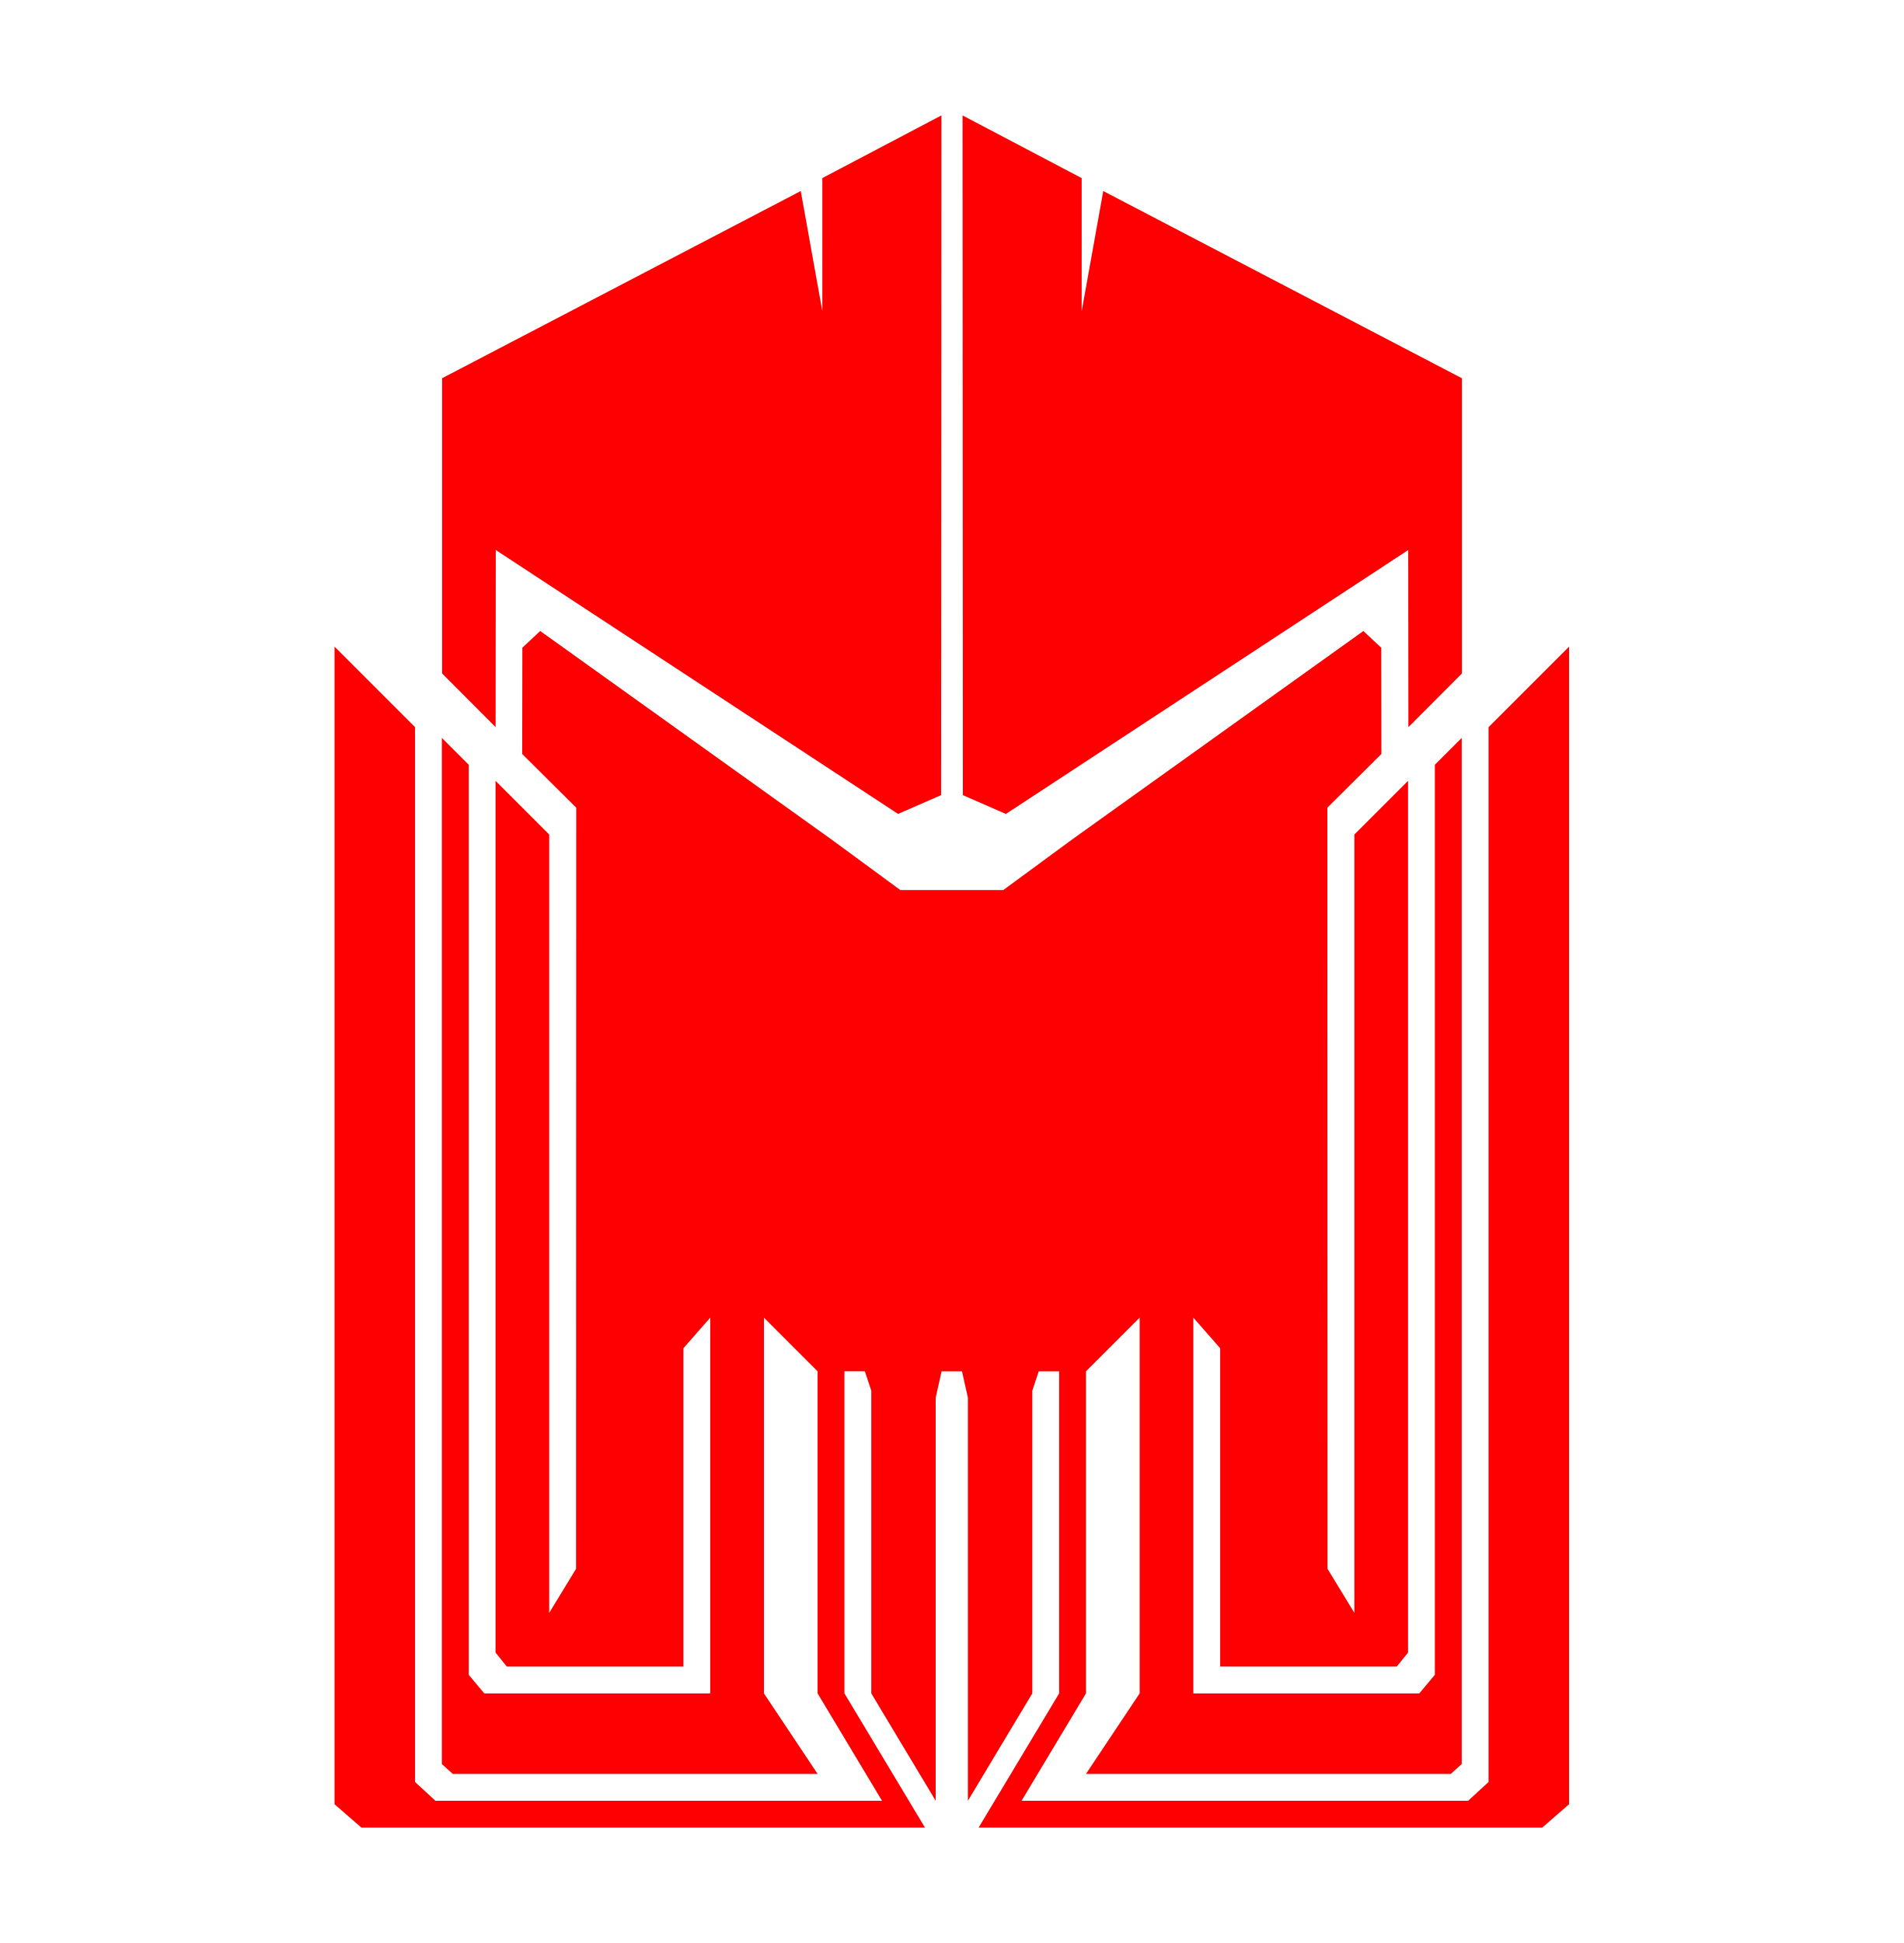
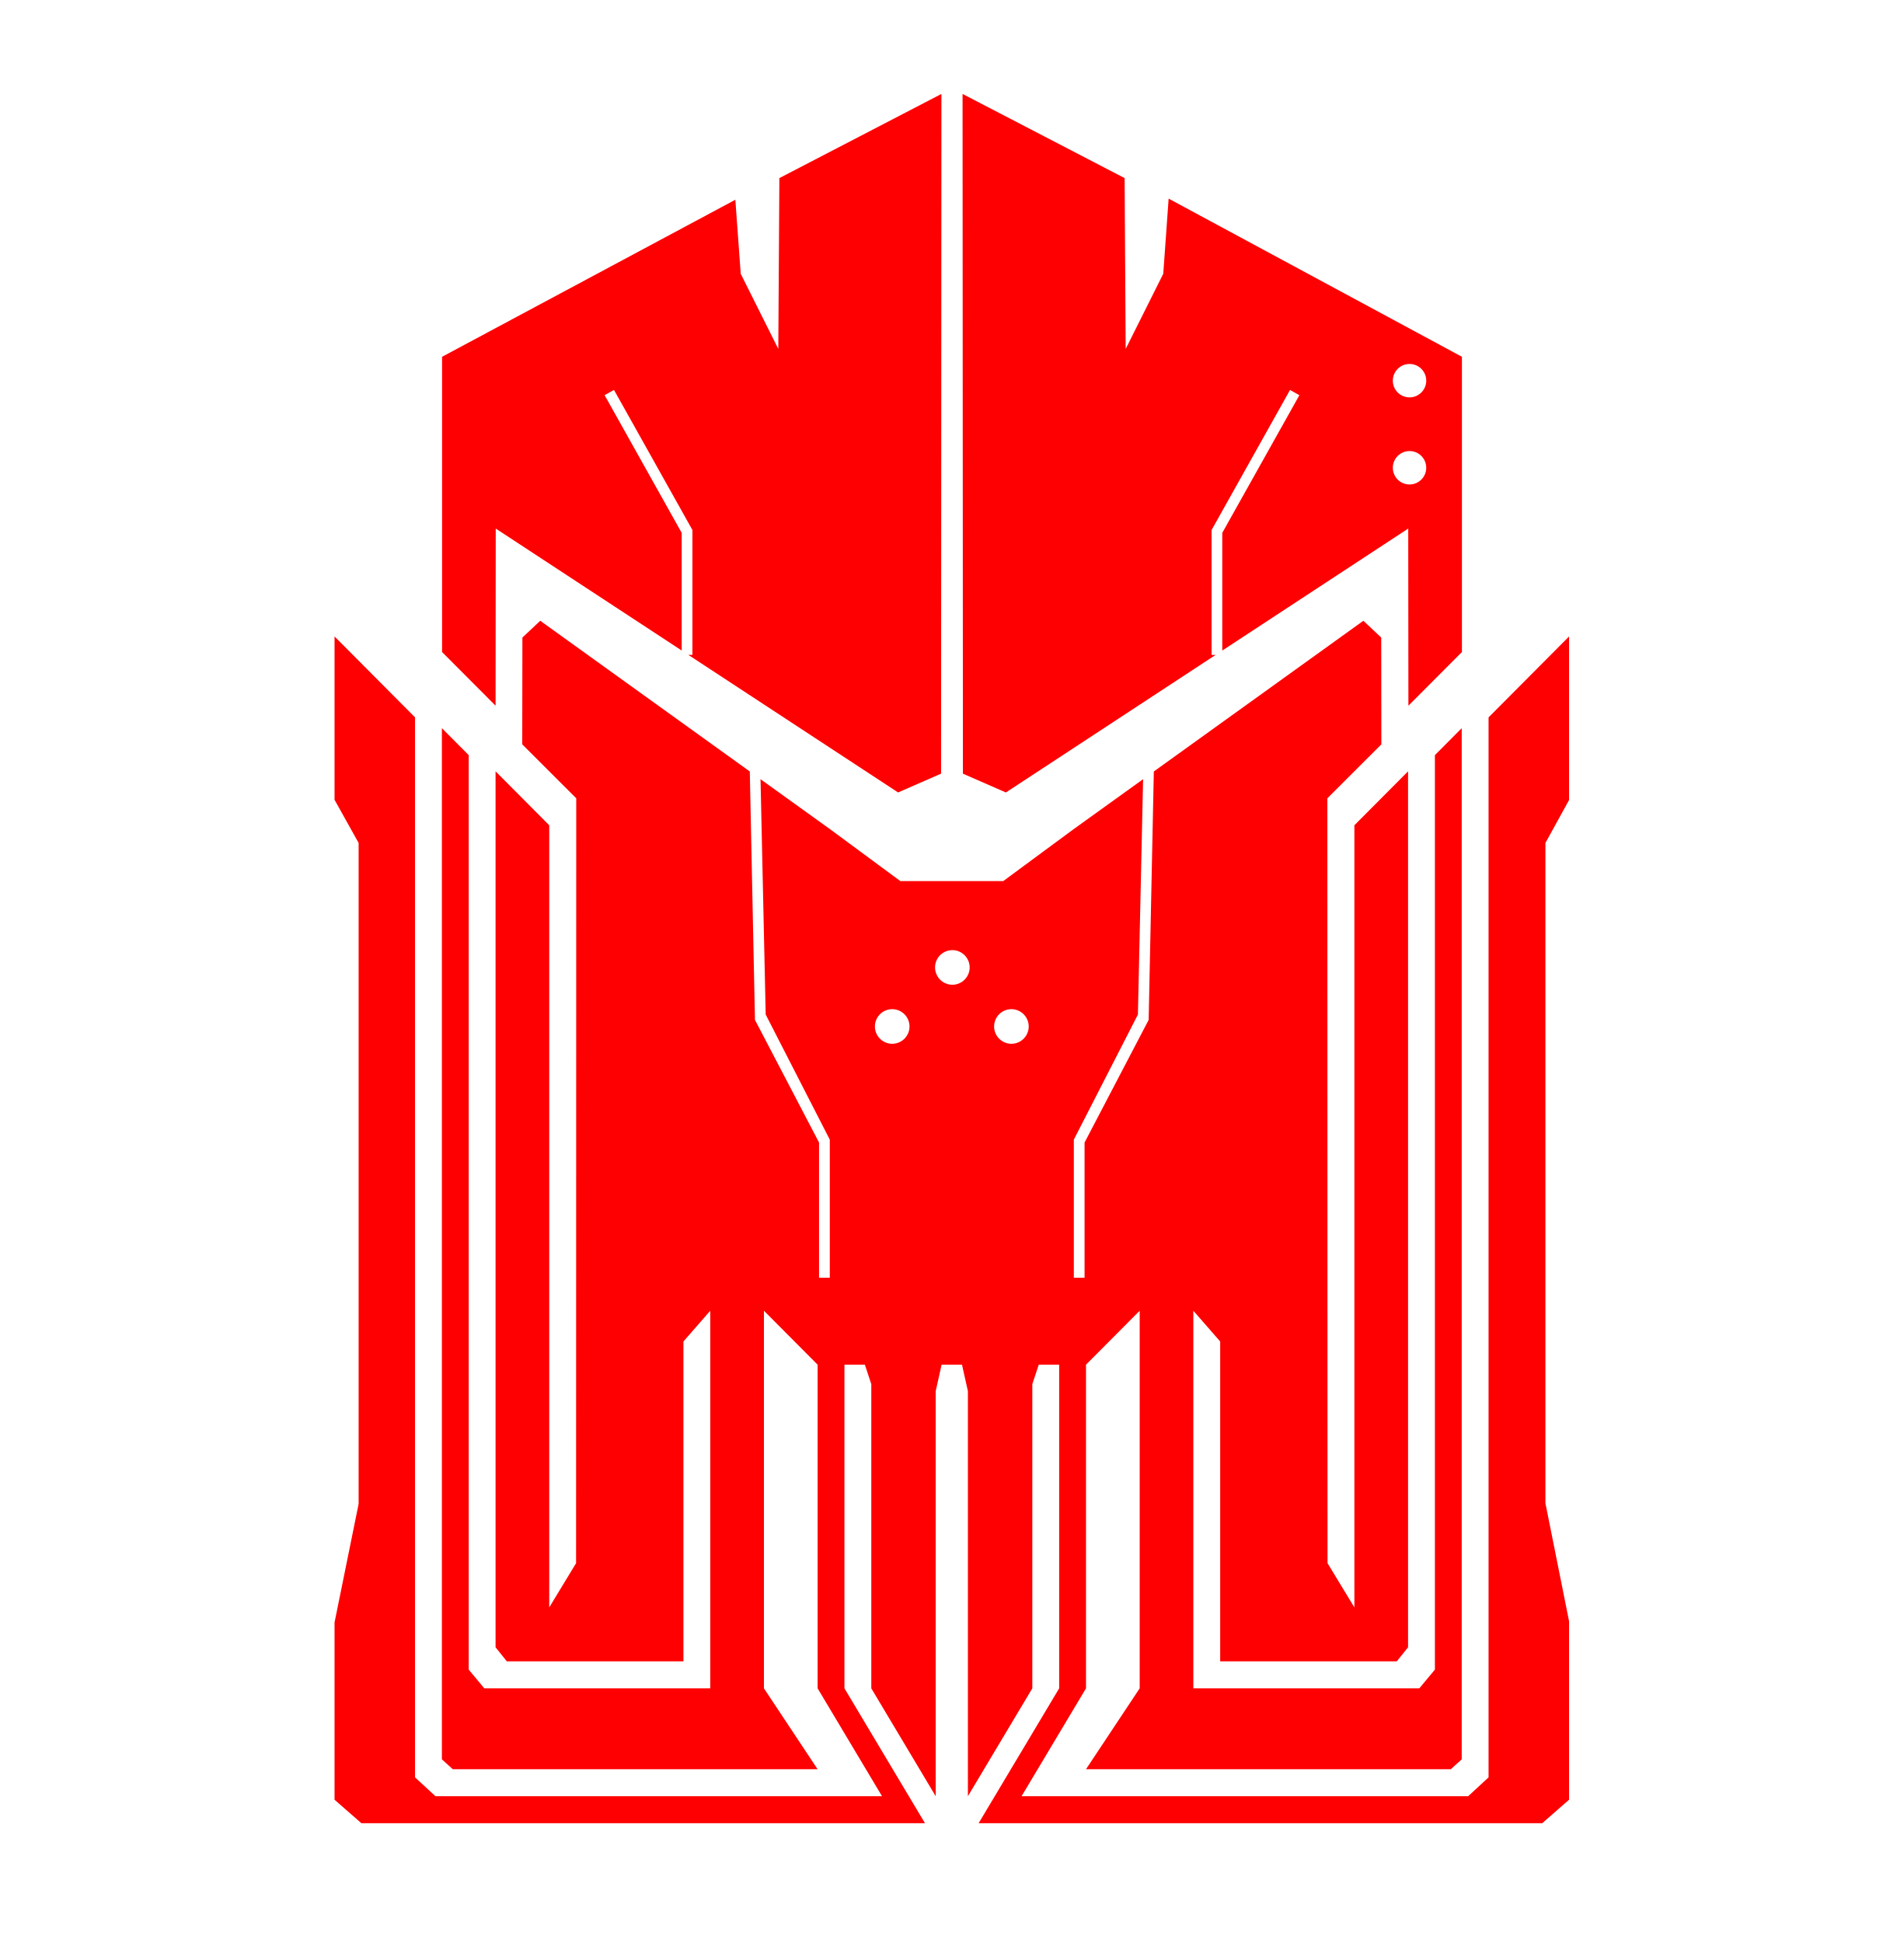
- <svg xmlns="http://www.w3.org/2000/svg" width="354.654" height="361.965" viewBox="0 0 93.835 95.769" version="1.1" id="svg8">
+ <svg xmlns="http://www.w3.org/2000/svg" width="354.654" height="361.965" viewBox="0 0 93.835 95.769" version="1.1" id="svg8" xml:space="preserve">
  <defs id="defs2" />
  <g id="layer1" transform="translate(418.0416,-70.38891)">
    <path style="fill:none;stroke:none;stroke-width:0.265px;stroke-linecap:butt;stroke-linejoin:miter;stroke-opacity:1" d="m -294.821,93.738 186.72,94.494 -239.637,30.238 z" id="path833" />
-     <g id="g60517" style="fill:#ff0002;fill-opacity:1" transform="translate(16.49056,5.688526)">
-       <path id="path836" style="fill:#ff0002;fill-opacity:1;stroke:none;stroke-width:0.265px;stroke-linecap:butt;stroke-linejoin:miter;stroke-opacity:1" d="m -390.152,108.57 h 5.075 l 3.443,-2.529 14.307,-10.239 0.879,0.823 0.008,5.239 -2.662,2.646 0.008,37.518 1.323,2.17 1e-5,-38.365 2.646,-2.646 1e-5,38.365 -2e-5,4.601 -0.556,0.691 -8.705,-1e-5 v -15.69 l -1.323,-1.508 v 18.521 l 11.139,2e-5 0.767,-0.918 v -44.855 l 1.323,-1.323 v 47.096 3.483 l -0.54,0.486 -17.981,-2e-5 2.646,-3.969 v -18.521 l -2.646,2.646 v 15.875 l -3.175,5.292 22.013,1e-5 1.005,-0.924 v -51.993 l 3.969,-3.969 v 57.057 l -1.323,1.152 -27.781,6e-5 3.969,-6.615 v -15.875 h -1.006 l -0.317,0.954 v 14.921 l -3.175,5.292 v -5.292 -6.615 -7.963 l -0.291,-1.297 h -1.005 l -0.291,1.297 v 7.963 6.615 5.292 l -3.175,-5.292 v -6.615 -8.307 l -0.317,-0.954 h -1.006 v 15.875 l 3.969,6.615 -27.781,1e-5 -1.323,-1.152 V 96.573 l 3.969,3.969 v 51.993 l 1.005,0.924 22.013,-1e-5 -3.175,-5.292 v -15.875 l -2.646,-2.646 v 18.521 l 2.646,3.969 -9.001,-3e-5 -8.98,-2e-5 -0.54,-0.486 10e-6,-3.483 v -47.096 l 1.323,1.323 v 44.855 l 0.767,0.918 11.139,-2e-5 v -18.521 l -1.323,1.508 v 15.69 l -8.705,1e-5 -0.556,-0.691 v -4.601 -38.365 l 2.646,2.646 v 38.365 l 1.323,-2.17 0.008,-37.518 -2.662,-2.646 0.008,-5.239 0.879,-0.823 14.307,10.239 z" />
-       <path id="path33961" style="fill:#ff0002;fill-opacity:1;stroke:none;stroke-width:0.265px;stroke-linecap:butt;stroke-linejoin:miter;stroke-opacity:1" d="m -387.085,70.389 0.016,33.504 2.12,0.926 19.833,-13.008 0.008,8.731 2.638,-2.646 V 83.344 l -17.679,-9.227 -1.064,5.924 1.3e-4,-6.562 z m -3.178,34.429 2.12,-0.926 0.017,-33.504 -5.871,3.09 1.3e-4,6.562 -1.064,-5.924 -17.679,9.227 v 14.552 l 2.638,2.646 0.008,-8.731 z" />
-     </g>
+     <path id="path836" style="opacity:1;fill:#ff0002;fill-opacity:1;stroke:none;stroke-width:0.265px;stroke-linecap:butt;stroke-linejoin:miter;stroke-opacity:1" d="M -391.411 100.986 L -392.291 101.813 L -392.299 107.077 L -389.637 109.736 L -389.645 147.437 L -390.968 149.617 L -390.968 111.066 L -393.614 108.407 L -393.614 146.959 L -393.614 151.582 L -393.058 152.276 L -384.353 152.276 L -384.353 136.51 L -383.031 134.994 L -383.031 153.606 L -394.169 153.606 L -394.937 152.683 L -394.937 107.609 L -396.26 106.28 L -396.26 153.606 L -396.26 157.106 L -395.72 157.593 L -377.739 157.593 L -380.385 153.606 L -380.385 134.994 L -377.739 137.653 L -377.739 153.606 L -374.564 158.923 L -396.577 158.923 L -397.583 157.994 L -397.583 105.748 L -401.551 101.759 L -401.551 109.809 L -400.364 111.938 L -400.364 144.515 L -401.551 150.359 L -401.551 159.096 L -400.228 160.253 L -372.447 160.253 L -376.416 153.606 L -376.416 137.653 L -375.41 137.653 L -375.093 138.611 L -375.093 153.606 L -371.918 158.923 L -371.918 153.606 L -371.918 146.959 L -371.918 138.957 L -371.627 137.653 L -370.622 137.653 L -370.331 138.957 L -370.331 146.959 L -370.331 153.606 L -370.331 158.923 L -367.155 153.606 L -367.155 138.611 L -366.838 137.653 L -365.832 137.653 L -365.832 153.606 L -369.801 160.253 L -342.02 160.253 L -340.697 159.096 L -340.697 150.301 L -341.863 144.481 L -341.863 111.938 L -340.697 109.821 L -340.697 101.759 L -344.666 105.748 L -344.666 157.994 L -345.671 158.923 L -367.685 158.923 L -364.509 153.606 L -364.509 137.653 L -361.863 134.994 L -361.863 153.606 L -364.509 157.593 L -346.528 157.593 L -345.989 157.106 L -345.989 153.606 L -345.989 106.28 L -347.311 107.609 L -347.311 152.683 L -348.079 153.606 L -359.218 153.606 L -359.218 134.994 L -357.895 136.51 L -357.895 152.276 L -349.19 152.276 L -348.634 151.582 L -348.634 146.959 L -348.634 108.407 L -351.28 111.066 L -351.28 149.617 L -352.603 147.437 L -352.611 109.736 L -349.95 107.077 L -349.957 101.813 L -350.837 100.986 L -361.166 108.414 L -361.421 120.659 L -364.58 126.704 L -364.58 133.367 L -365.109 133.367 L -365.109 126.56 L -361.95 120.395 L -361.695 108.795 L -365.144 111.275 L -368.587 113.816 L -373.662 113.816 L -377.104 111.275 L -380.553 108.795 L -380.298 120.395 L -377.139 126.56 L -377.139 133.367 L -377.668 133.367 L -377.668 126.704 L -380.827 120.659 L -381.082 108.414 L -391.411 100.986 z M -371.097 117.22 C -370.626 117.22 -370.244 117.602 -370.244 118.073 C -370.244 118.544 -370.626 118.926 -371.097 118.926 C -371.568 118.926 -371.949 118.544 -371.95 118.073 C -371.95 117.602 -371.568 117.22 -371.097 117.22 z M -374.062 120.13 A 0.853 0.853 0 0 1 -373.209 120.983 A 0.853 0.853 0 0 1 -374.062 121.836 A 0.853 0.853 0 0 1 -374.915 120.983 A 0.853 0.853 0 0 1 -374.062 120.13 z M -368.187 120.13 A 0.853 0.853 0 0 1 -367.333 120.983 A 0.853 0.853 0 0 1 -368.187 121.836 A 0.853 0.853 0 0 1 -369.039 120.983 A 0.853 0.853 0 0 1 -368.187 120.13 z " />
+     <path id="path33961" style="opacity:1;fill:#ff0002;fill-opacity:1;stroke:none;stroke-width:0.265px;stroke-linecap:butt;stroke-linejoin:miter;stroke-opacity:1" d="m -371.636,75.019 -7.988,4.148 -0.053,8.42 -1.852,-3.704 -0.265,-3.649 -14.457,7.741 V 102.526 l 2.638,2.646 0.008,-8.731 9.166,6.011 v -0.048 -5.752 l -3.67,-6.555 -0.131,-0.23 0.463,-0.26 0.129,0.23 3.738,6.676 v 5.891 0.264 h -0.2 l 10.338,6.78 2.119,-0.926 z m 1.042,0 0.017,33.504 2.119,0.926 10.338,-6.78 h -0.199 v -0.264 -5.891 l 3.738,-6.674 0.129,-0.23 0.461,0.258 -0.129,0.23 -3.672,6.555 v 5.752 0.049 l 9.167,-6.013 0.008,8.731 2.638,-2.646 V 87.974 l -14.457,-7.795 -0.265,3.704 -1.852,3.704 -0.053,-8.42 z m 22.033,13.309 a 0.823,0.823 0 0 1 0.823,0.823 0.823,0.823 0 0 1 -0.823,0.824 0.823,0.823 0 0 1 -0.824,-0.824 0.823,0.823 0 0 1 0.824,-0.823 z m 0,4.293 a 0.823,0.823 0 0 1 0.823,0.823 0.823,0.823 0 0 1 -0.823,0.824 0.823,0.823 0 0 1 -0.824,-0.824 0.823,0.823 0 0 1 0.824,-0.823 z" />
  </g>
</svg>
